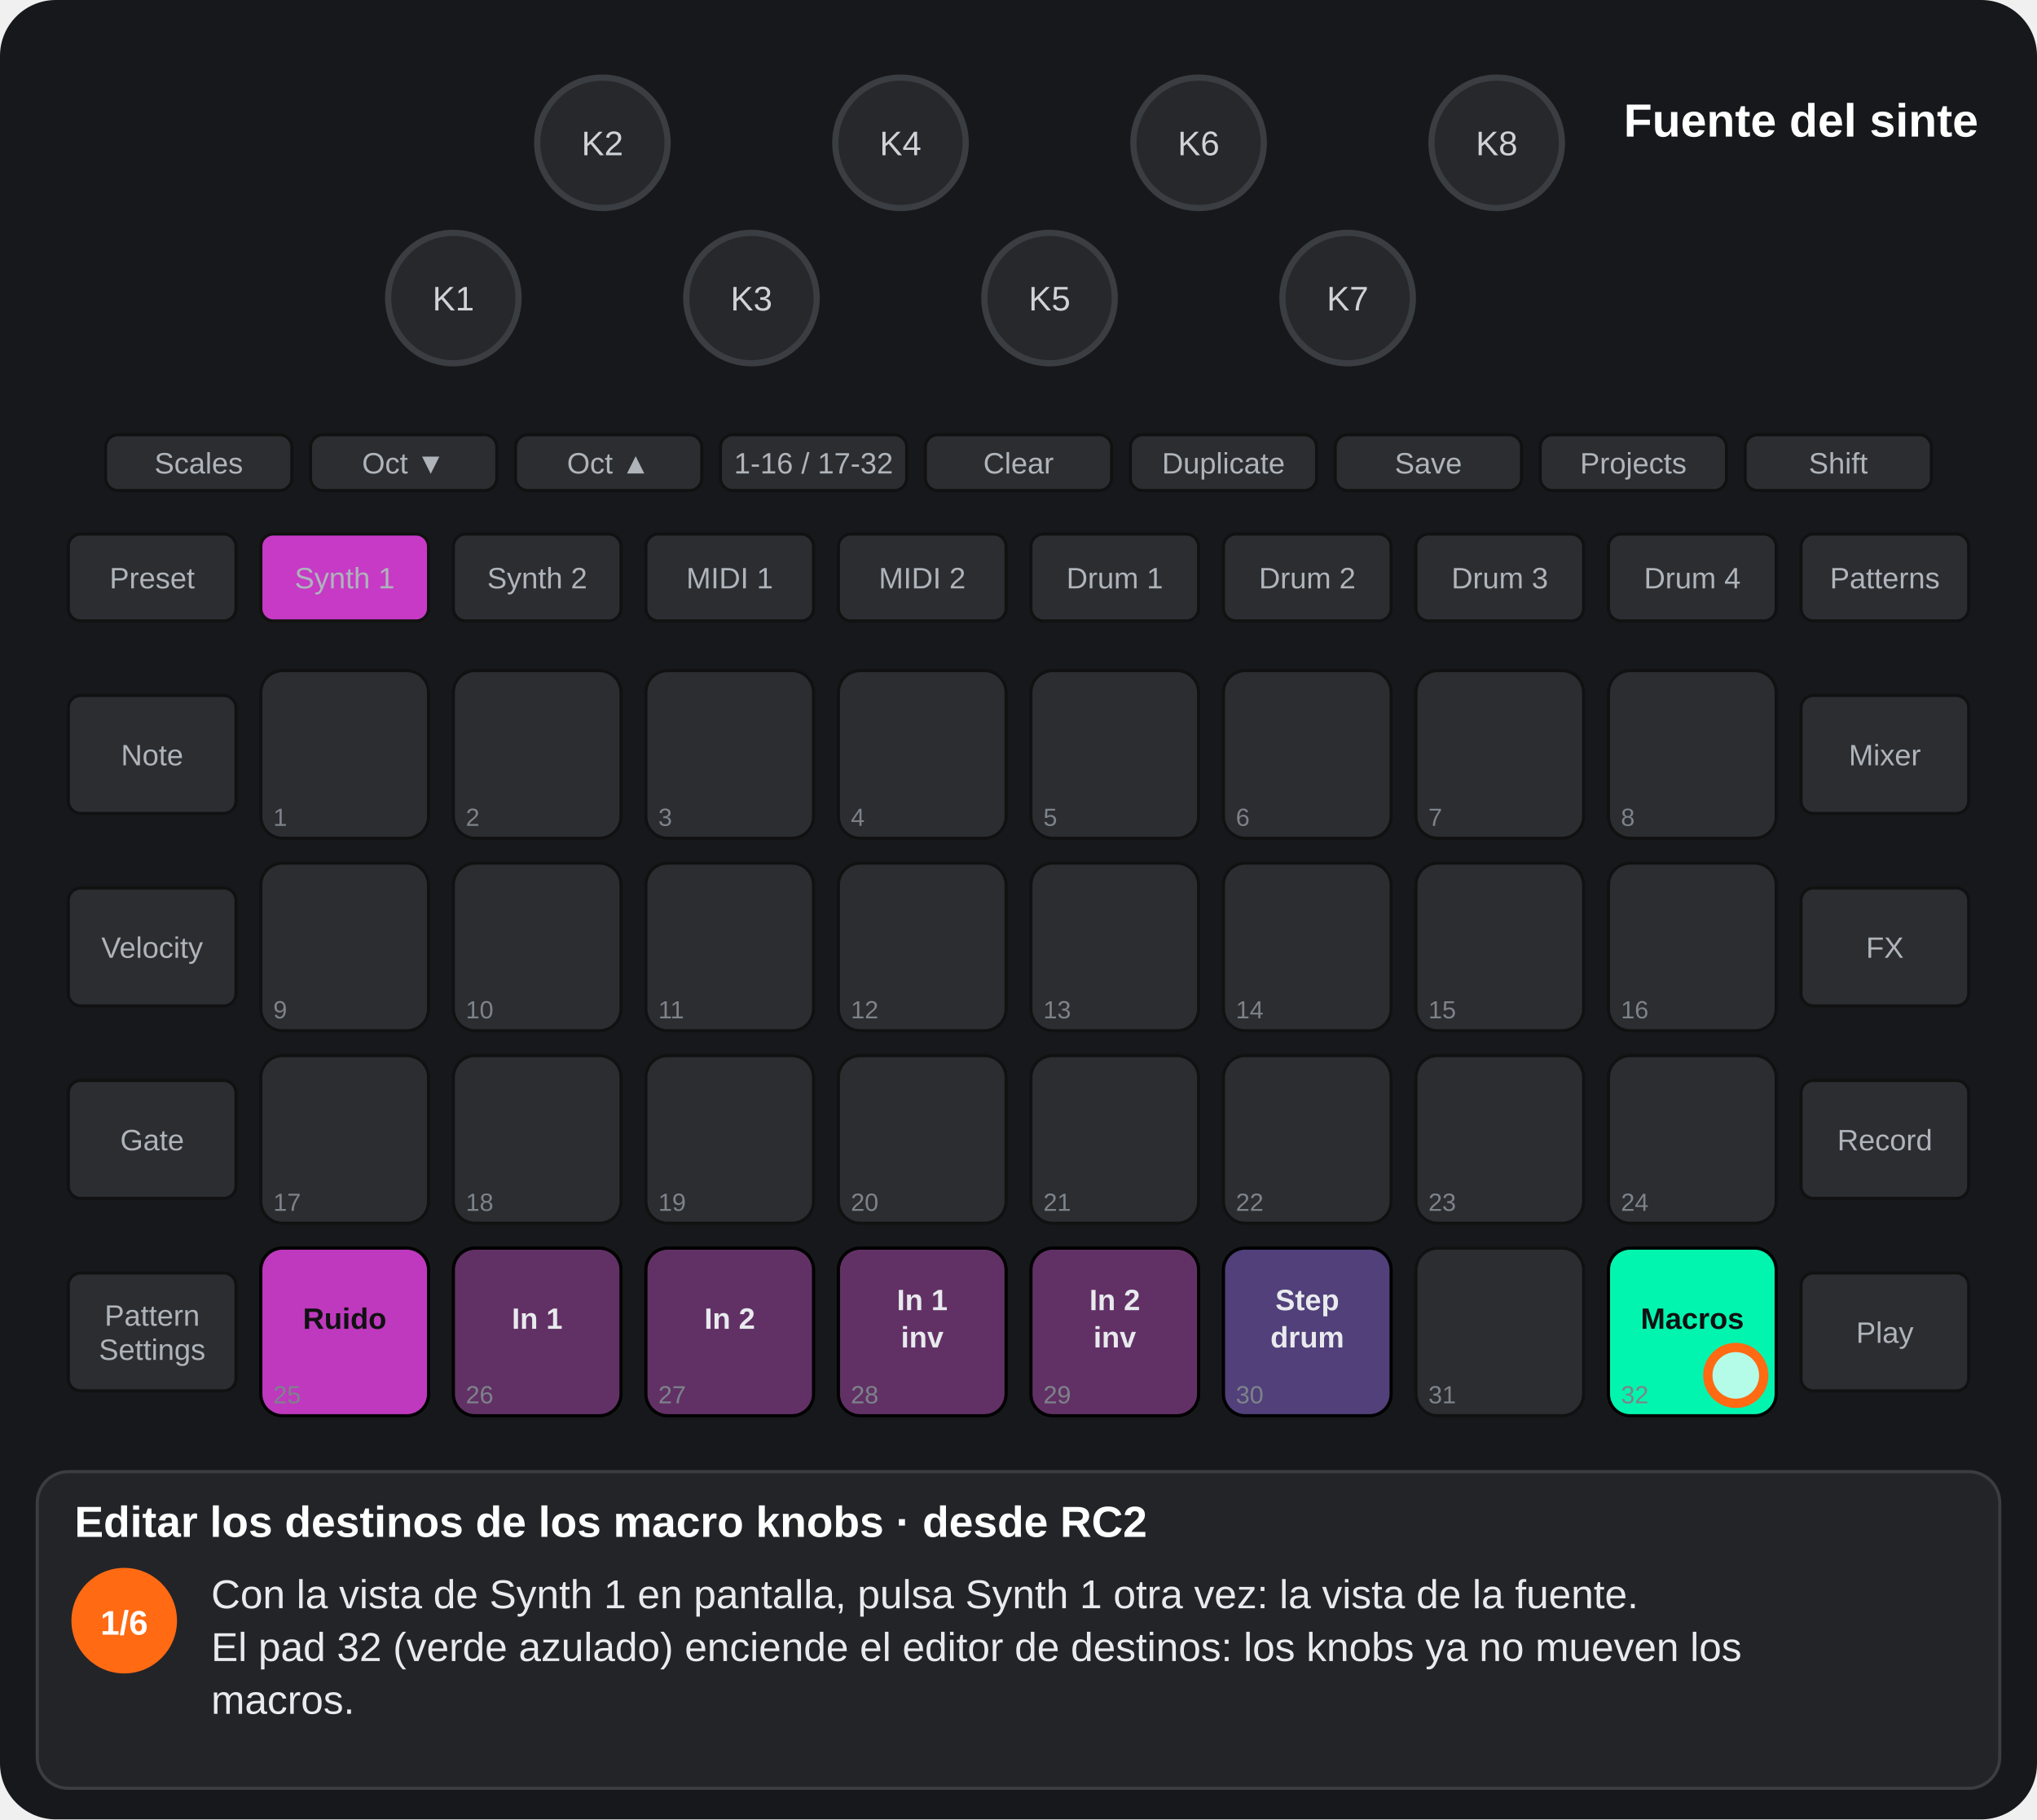
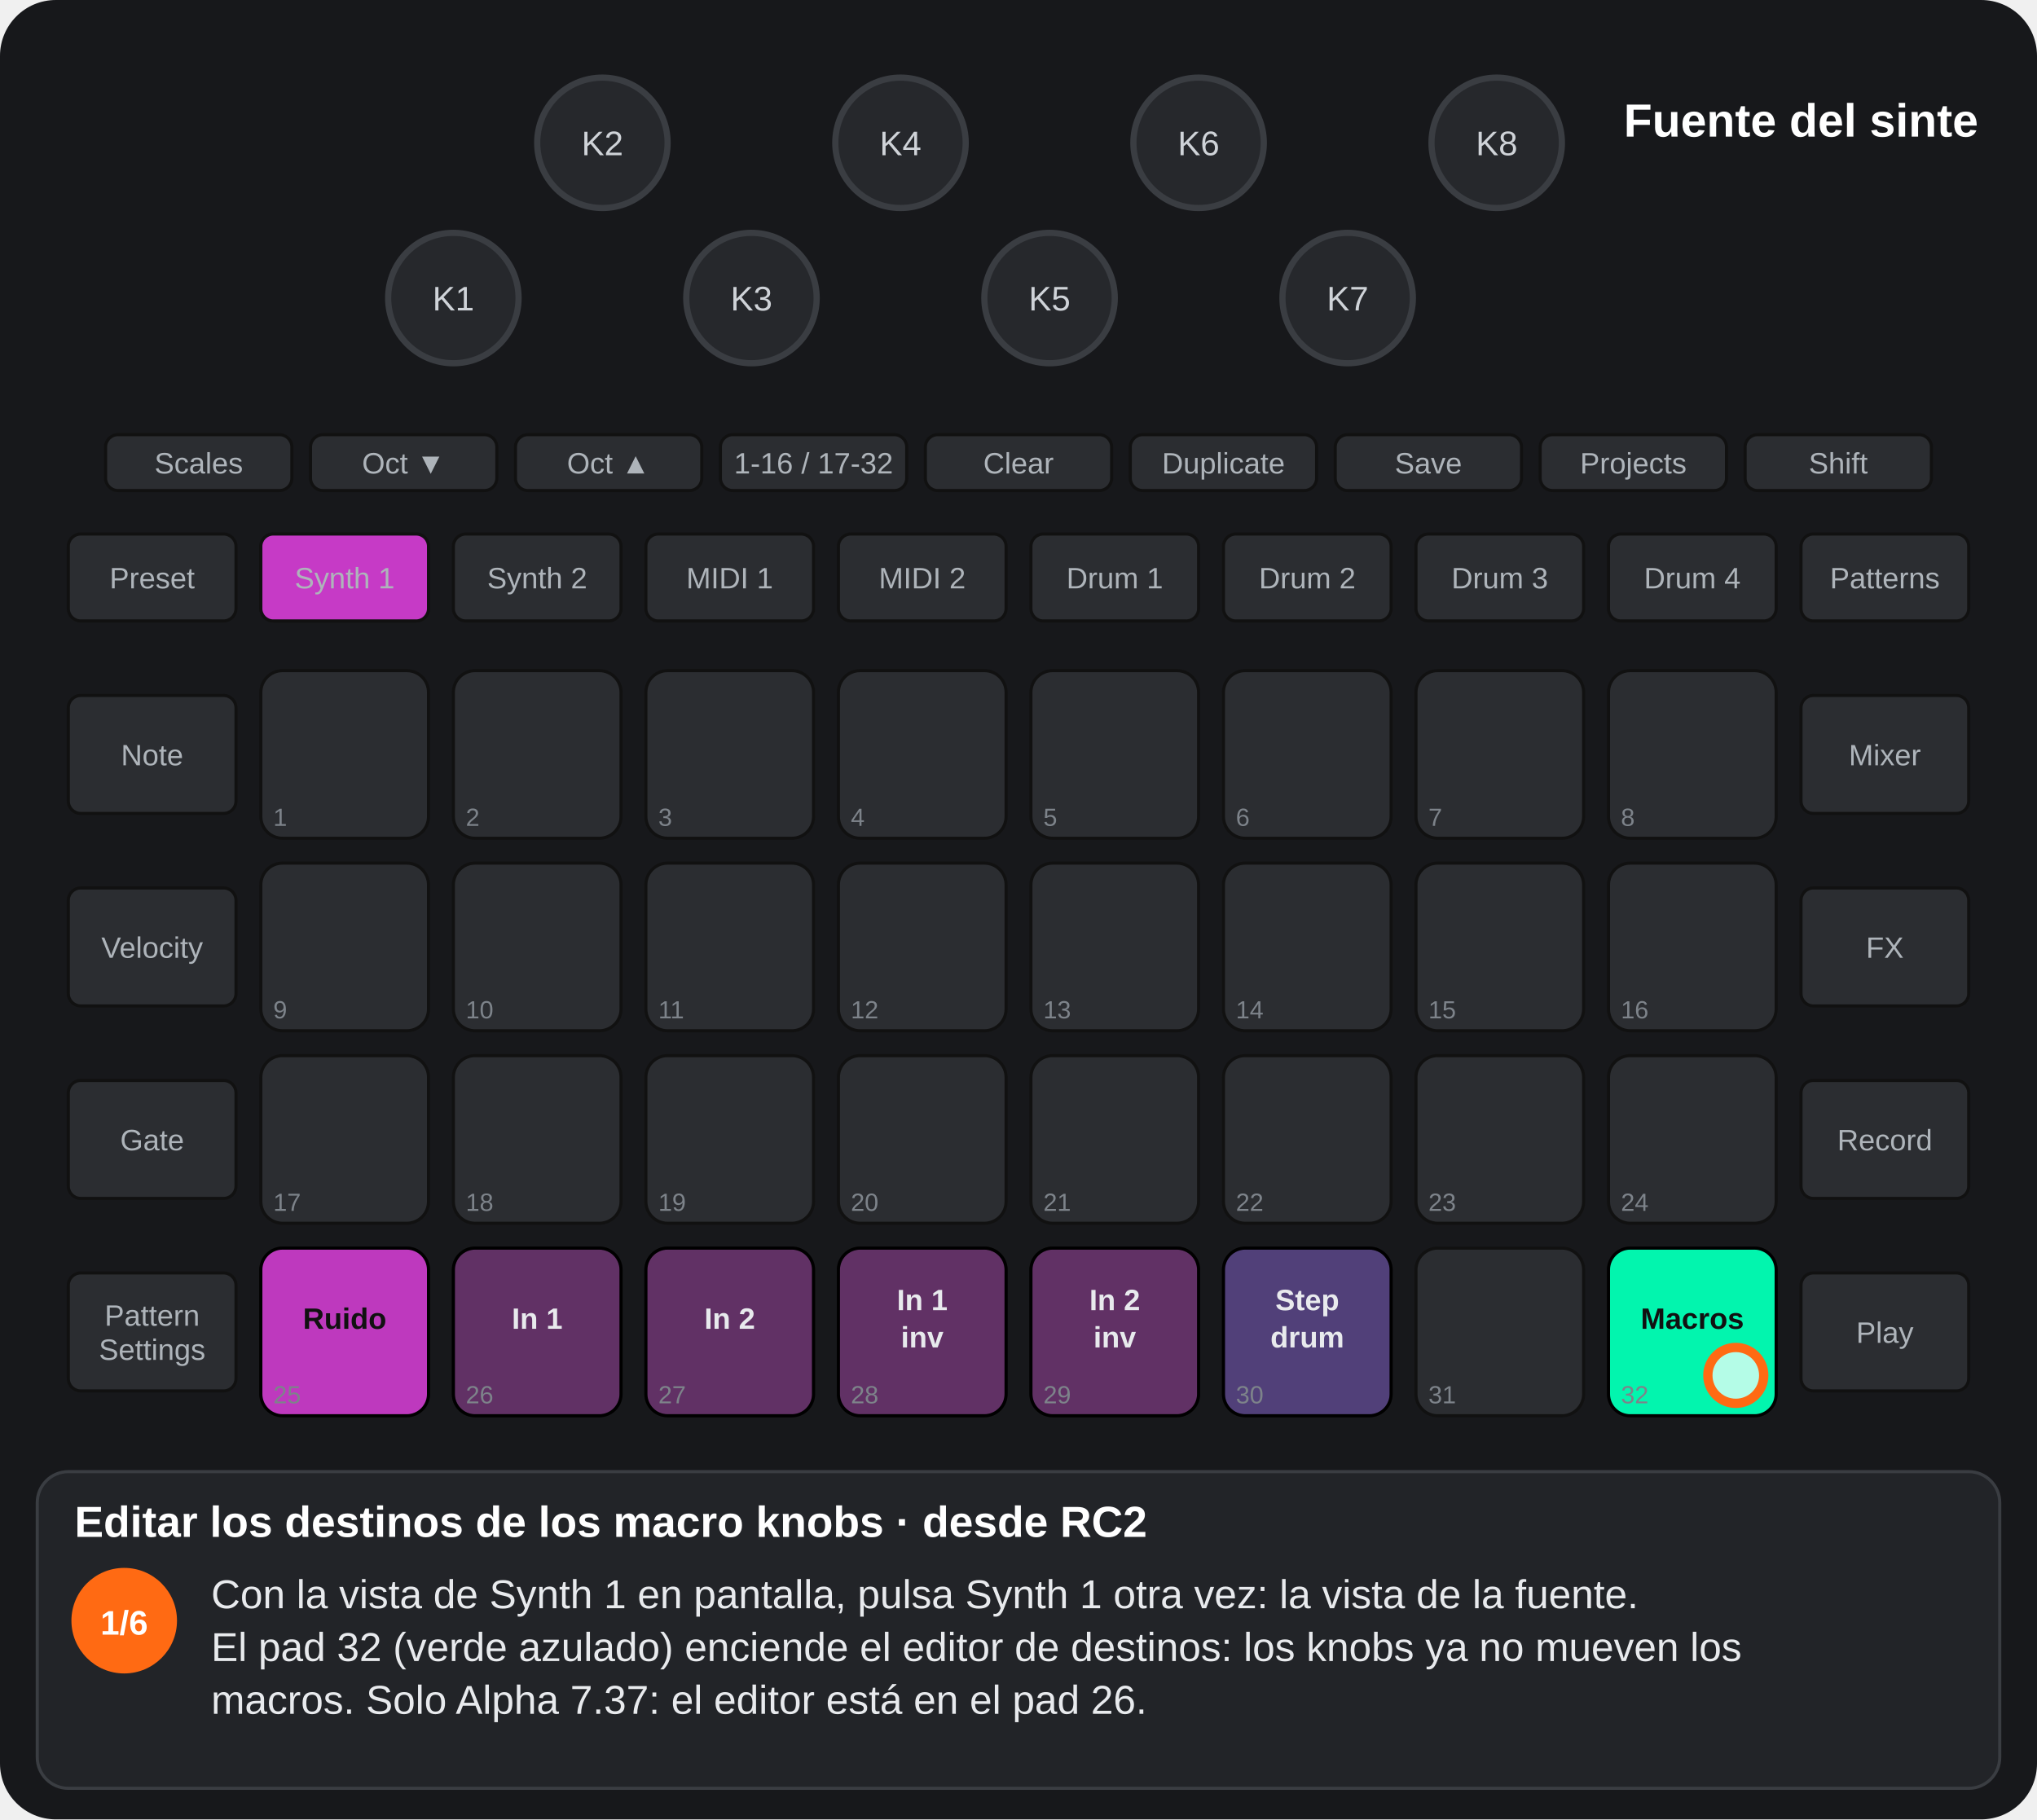
<svg xmlns="http://www.w3.org/2000/svg" viewBox="0 0 656 586" width="656" height="586" font-family="Arial, Helvetica, sans-serif" role="img" aria-label="Editar los destinos de los macro knobs · desde RC2">
  <style>.kb{fill:#26282c;stroke:#3a3d42;stroke-width:2}.kt{font-size:11px;fill:#cfd3d8;text-anchor:middle}.u{fill:#2b2d31;stroke:#111}.bt{font-size:9.5px;fill:#aeb4ba;text-anchor:middle}.pn{font-size:8px;fill:#7d838a}.pl{font-size:9.5px;font-weight:bold;text-anchor:middle}.kl{font-size:10px;fill:#cfd3d8;text-anchor:middle}.fg{fill:#fff;fill-opacity:.7;stroke:#ff6a13;stroke-width:3}.fo{fill:none;stroke:#ff6a13;stroke-width:3}.ta{fill:none;stroke:#ff6a13;stroke-width:3}.vw{font-size:15px;font-weight:bold;fill:#fff;text-anchor:middle}.ti{font-size:14px;font-weight:bold;fill:#fff}.cp{font-size:13px;fill:#e8eaed}.sn{font-size:11px;font-weight:bold;fill:#fff;text-anchor:middle}.b{animation:b .6s step-end infinite}@keyframes b{0%{opacity:1}50%{opacity:0}100%{opacity:0}}.v{animation:v 1.2s ease-in-out infinite}@keyframes v{0%{opacity:1}50%{opacity:.3}100%{opacity:1}}.g0{animation:kg0 14163ms step-end infinite}@keyframes kg0{0%{opacity:1}17.652%{opacity:0}83.471%{opacity:1}100%{opacity:1}}.g1{animation:kg1 14163ms step-end infinite}@keyframes kg1{0%{opacity:1}17.652%{opacity:0}100%{opacity:0}}.g2{animation:kg2 14163ms step-end infinite;opacity:0}@keyframes kg2{0%{opacity:0}17.652%{opacity:1}35.303%{opacity:0}100%{opacity:0}}.g3{animation:kg3 14163ms step-end infinite;opacity:0}@keyframes kg3{0%{opacity:0}35.303%{opacity:1}52.595%{opacity:0}100%{opacity:0}}.g4{animation:kg4 14163ms step-end infinite;opacity:0}@keyframes kg4{0%{opacity:0}52.595%{opacity:1}70.246%{opacity:0}100%{opacity:0}}.g5{animation:kg5 14163ms step-end infinite;opacity:0}@keyframes kg5{0%{opacity:0}70.246%{opacity:1}83.471%{opacity:0}100%{opacity:0}}.g6{animation:kg6 14163ms step-end infinite;opacity:0}@keyframes kg6{0%{opacity:0}83.471%{opacity:1}100%{opacity:1}}.g7{animation:kg7 14163ms step-end infinite;opacity:0}@keyframes kg7{0%{opacity:0}17.652%{opacity:1}83.471%{opacity:0}100%{opacity:0}}.g8{animation:kg8 14163ms step-end infinite;opacity:0}@keyframes kg8{0%{opacity:0}17.652%{opacity:1}35.303%{opacity:0}52.595%{opacity:1}83.471%{opacity:0}100%{opacity:0}}.g9{animation:kg9 14163ms step-end infinite;opacity:0}@keyframes kg9{0%{opacity:0}35.303%{opacity:1}83.471%{opacity:0}100%{opacity:0}}</style>
  <rect width="656" height="586" rx="18" fill="#17181b" />
  <circle cx="146" cy="96" r="21" class="kb" />
  <text x="146" y="100" class="kt">K1</text>
  <circle cx="194" cy="46" r="21" class="kb" />
  <text x="194" y="50" class="kt">K2</text>
  <circle cx="242" cy="96" r="21" class="kb" />
  <text x="242" y="100" class="kt">K3</text>
  <circle cx="290" cy="46" r="21" class="kb" />
  <text x="290" y="50" class="kt">K4</text>
  <circle cx="338" cy="96" r="21" class="kb" />
  <text x="338" y="100" class="kt">K5</text>
  <circle cx="386" cy="46" r="21" class="kb" />
  <text x="386" y="50" class="kt">K6</text>
  <circle cx="434" cy="96" r="21" class="kb" />
  <text x="434" y="100" class="kt">K7</text>
  <circle cx="482" cy="46" r="21" class="kb" />
  <text x="482" y="50" class="kt">K8</text>
  <rect x="34" y="140" width="60" height="18" rx="4" class="u" />
  <text x="64" y="152.5" class="bt">Scales</text>
  <rect x="100" y="140" width="60" height="18" rx="4" class="u" />
  <text x="130" y="152.5" class="bt">Oct ▼</text>
  <rect x="166" y="140" width="60" height="18" rx="4" class="u" />
  <text x="196" y="152.5" class="bt">Oct ▲</text>
  <rect x="232" y="140" width="60" height="18" rx="4" class="u" />
  <text x="262" y="152.5" class="bt">1-16 / 17-32</text>
  <rect x="298" y="140" width="60" height="18" rx="4" class="u" />
  <text x="328" y="152.5" class="bt">Clear</text>
  <rect x="364" y="140" width="60" height="18" rx="4" class="u" />
  <text x="394" y="152.5" class="bt">Duplicate</text>
  <rect x="430" y="140" width="60" height="18" rx="4" class="u" />
  <text x="460" y="152.5" class="bt">Save</text>
  <rect x="496" y="140" width="60" height="18" rx="4" class="u" />
  <text x="526" y="152.5" class="bt">Projects</text>
  <rect x="562" y="140" width="60" height="18" rx="4" class="u" />
  <text x="592" y="152.5" class="bt">Shift</text>
  <rect x="22" y="172" width="54" height="28" rx="4" class="u" />
  <text x="49" y="189.5" class="bt">Preset</text>
  <rect x="84" y="172" width="54" height="28" rx="4" class="u" />
  <text x="111" y="189.5" class="bt">Synth 1</text>
  <rect x="146" y="172" width="54" height="28" rx="4" class="u" />
  <text x="173" y="189.5" class="bt">Synth 2</text>
  <rect x="208" y="172" width="54" height="28" rx="4" class="u" />
  <text x="235" y="189.5" class="bt">MIDI 1</text>
  <rect x="270" y="172" width="54" height="28" rx="4" class="u" />
  <text x="297" y="189.5" class="bt">MIDI 2</text>
  <rect x="332" y="172" width="54" height="28" rx="4" class="u" />
  <text x="359" y="189.5" class="bt">Drum 1</text>
  <rect x="394" y="172" width="54" height="28" rx="4" class="u" />
  <text x="421" y="189.5" class="bt">Drum 2</text>
  <rect x="456" y="172" width="54" height="28" rx="4" class="u" />
  <text x="483" y="189.5" class="bt">Drum 3</text>
  <rect x="518" y="172" width="54" height="28" rx="4" class="u" />
  <text x="545" y="189.5" class="bt">Drum 4</text>
  <rect x="580" y="172" width="54" height="28" rx="4" class="u" />
  <text x="607" y="189.5" class="bt">Patterns</text>
  <rect x="22" y="224" width="54" height="38" rx="4" class="u" />
  <text x="49" y="246.5" class="bt">Note</text>
  <rect x="580" y="224" width="54" height="38" rx="4" class="u" />
  <text x="607" y="246.5" class="bt">Mixer</text>
  <rect x="22" y="286" width="54" height="38" rx="4" class="u" />
  <text x="49" y="308.5" class="bt">Velocity</text>
  <rect x="580" y="286" width="54" height="38" rx="4" class="u" />
  <text x="607" y="308.5" class="bt">FX</text>
  <rect x="22" y="348" width="54" height="38" rx="4" class="u" />
  <text x="49" y="370.5" class="bt">Gate</text>
  <rect x="580" y="348" width="54" height="38" rx="4" class="u" />
  <text x="607" y="370.5" class="bt">Record</text>
  <rect x="22" y="410" width="54" height="38" rx="4" class="u" />
  <text x="49" y="427" class="bt">Pattern</text>
  <text x="49" y="438" class="bt">Settings</text>
  <rect x="580" y="410" width="54" height="38" rx="4" class="u" />
  <text x="607" y="432.5" class="bt">Play</text>
  <rect x="84" y="216" width="54" height="54" rx="7" class="u" />
  <rect x="146" y="216" width="54" height="54" rx="7" class="u" />
  <rect x="208" y="216" width="54" height="54" rx="7" class="u" />
  <rect x="270" y="216" width="54" height="54" rx="7" class="u" />
  <rect x="332" y="216" width="54" height="54" rx="7" class="u" />
  <rect x="394" y="216" width="54" height="54" rx="7" class="u" />
  <rect x="456" y="216" width="54" height="54" rx="7" class="u" />
  <rect x="518" y="216" width="54" height="54" rx="7" class="u" />
  <rect x="84" y="278" width="54" height="54" rx="7" class="u" />
  <rect x="146" y="278" width="54" height="54" rx="7" class="u" />
  <rect x="208" y="278" width="54" height="54" rx="7" class="u" />
  <rect x="270" y="278" width="54" height="54" rx="7" class="u" />
  <rect x="332" y="278" width="54" height="54" rx="7" class="u" />
  <rect x="394" y="278" width="54" height="54" rx="7" class="u" />
  <rect x="456" y="278" width="54" height="54" rx="7" class="u" />
  <rect x="518" y="278" width="54" height="54" rx="7" class="u" />
  <rect x="84" y="340" width="54" height="54" rx="7" class="u" />
  <rect x="146" y="340" width="54" height="54" rx="7" class="u" />
  <rect x="208" y="340" width="54" height="54" rx="7" class="u" />
  <rect x="270" y="340" width="54" height="54" rx="7" class="u" />
  <rect x="332" y="340" width="54" height="54" rx="7" class="u" />
  <rect x="394" y="340" width="54" height="54" rx="7" class="u" />
  <rect x="456" y="340" width="54" height="54" rx="7" class="u" />
  <rect x="518" y="340" width="54" height="54" rx="7" class="u" />
  <rect x="84" y="402" width="54" height="54" rx="7" class="u" />
  <rect x="146" y="402" width="54" height="54" rx="7" class="u" />
  <rect x="208" y="402" width="54" height="54" rx="7" class="u" />
  <rect x="270" y="402" width="54" height="54" rx="7" class="u" />
  <rect x="332" y="402" width="54" height="54" rx="7" class="u" />
  <rect x="394" y="402" width="54" height="54" rx="7" class="u" />
  <rect x="456" y="402" width="54" height="54" rx="7" class="u" />
  <rect x="518" y="402" width="54" height="54" rx="7" class="u" />
  <g class="g0">
    <rect x="84" y="402" width="54" height="54" rx="7" fill="#c63ac6" fill-opacity="0.95" stroke="#000" />
    <text x="111" y="428" class="pl" fill="#111">Ruido</text>
    <rect x="146" y="402" width="54" height="54" rx="7" fill="#c63ac6" fill-opacity="0.35" stroke="#000" />
    <text x="173" y="428" class="pl" fill="#e8eaed">In 1</text>
    <rect x="208" y="402" width="54" height="54" rx="7" fill="#c63ac6" fill-opacity="0.35" stroke="#000" />
    <text x="235" y="428" class="pl" fill="#e8eaed">In 2</text>
    <rect x="270" y="402" width="54" height="54" rx="7" fill="#c63ac6" fill-opacity="0.35" stroke="#000" />
    <text x="297" y="422" class="pl" fill="#e8eaed">In 1</text>
    <text x="297" y="434" class="pl" fill="#e8eaed">inv</text>
    <rect x="332" y="402" width="54" height="54" rx="7" fill="#c63ac6" fill-opacity="0.35" stroke="#000" />
    <text x="359" y="422" class="pl" fill="#e8eaed">In 2</text>
    <text x="359" y="434" class="pl" fill="#e8eaed">inv</text>
    <rect x="394" y="402" width="54" height="54" rx="7" fill="#9865ff" fill-opacity="0.35" stroke="#000" />
    <text x="421" y="422" class="pl" fill="#e8eaed">Step</text>
    <text x="421" y="434" class="pl" fill="#e8eaed">drum</text>
  </g>
  <g class="g1">
    <rect x="518" y="402" width="54" height="54" rx="7" fill="#00ffb5" fill-opacity="0.95" stroke="#000" />
    <text x="545" y="428" class="pl" fill="#111">Macros</text>
  </g>
  <g class="g2">
    <rect x="456" y="216" width="54" height="54" rx="7" fill="#ffff19" fill-opacity="0.95" stroke="#000" />
    <rect x="456" y="278" width="54" height="54" rx="7" fill="#ffff19" fill-opacity="0.95" stroke="#000" />
    <rect x="456" y="340" width="54" height="54" rx="7" fill="#ffff19" fill-opacity="0.95" stroke="#000" />
    <rect x="456" y="402" width="54" height="54" rx="7" fill="#ffff19" fill-opacity="0.95" stroke="#000" />
  </g>
  <g class="g3">
    <rect x="394" y="216" width="54" height="54" rx="7" fill="#00ff00" fill-opacity="0.95" stroke="#000" />
    <rect x="456" y="216" width="54" height="54" rx="7" fill="#00ff00" fill-opacity="0.95" stroke="#000" />
    <rect x="518" y="216" width="54" height="54" rx="7" fill="#00ff00" fill-opacity="0.95" stroke="#000" />
    <rect x="394" y="278" width="54" height="54" rx="7" fill="#00ff00" fill-opacity="0.95" stroke="#000" />
    <rect x="518" y="278" width="54" height="54" rx="7" fill="#00ff00" fill-opacity="0.95" stroke="#000" />
    <rect x="394" y="340" width="54" height="54" rx="7" fill="#00ff00" fill-opacity="0.95" stroke="#000" />
    <rect x="518" y="340" width="54" height="54" rx="7" fill="#00ff00" fill-opacity="0.95" stroke="#000" />
    <rect x="394" y="402" width="54" height="54" rx="7" fill="#00ff00" fill-opacity="0.95" stroke="#000" />
    <rect x="456" y="402" width="54" height="54" rx="7" fill="#00ff00" fill-opacity="0.95" stroke="#000" />
    <rect x="518" y="402" width="54" height="54" rx="7" fill="#00ff00" fill-opacity="0.95" stroke="#000" />
  </g>
  <g class="g4">
    <rect x="270" y="216" width="54" height="54" rx="7" fill="#ffffff" fill-opacity="0.95" stroke="#000" />
    <rect x="332" y="216" width="54" height="54" rx="7" fill="#ffffff" fill-opacity="0.95" stroke="#000" />
    <rect x="394" y="216" width="54" height="54" rx="7" fill="#ffffff" fill-opacity="0.95" stroke="#000" />
    <rect x="332" y="278" width="54" height="54" rx="7" fill="#ffffff" fill-opacity="0.95" stroke="#000" />
    <rect x="394" y="278" width="54" height="54" rx="7" fill="#ffffff" fill-opacity="0.95" stroke="#000" />
    <rect x="518" y="278" width="54" height="54" rx="7" fill="#ffffff" fill-opacity="0.95" stroke="#000" />
    <rect x="332" y="340" width="54" height="54" rx="7" fill="#ffffff" fill-opacity="0.95" stroke="#000" />
    <rect x="394" y="340" width="54" height="54" rx="7" fill="#ffffff" fill-opacity="0.95" stroke="#000" />
    <rect x="456" y="340" width="54" height="54" rx="7" fill="#ffffff" fill-opacity="0.95" stroke="#000" />
    <rect x="518" y="340" width="54" height="54" rx="7" fill="#ffffff" fill-opacity="0.95" stroke="#000" />
    <rect x="332" y="402" width="54" height="54" rx="7" fill="#ffffff" fill-opacity="0.95" stroke="#000" />
    <rect x="518" y="402" width="54" height="54" rx="7" fill="#ffffff" fill-opacity="0.95" stroke="#000" />
  </g>
  <g class="g5">
    <rect x="208" y="216" width="54" height="54" rx="7" fill="#00ffb5" fill-opacity="0.95" stroke="#000" />
    <rect x="394" y="216" width="54" height="54" rx="7" fill="#00ffb5" fill-opacity="0.95" stroke="#000" />
    <rect x="456" y="216" width="54" height="54" rx="7" fill="#00ffb5" fill-opacity="0.95" stroke="#000" />
    <rect x="518" y="216" width="54" height="54" rx="7" fill="#00ffb5" fill-opacity="0.95" stroke="#000" />
    <rect x="208" y="278" width="54" height="54" rx="7" fill="#00ffb5" fill-opacity="0.95" stroke="#000" />
    <rect x="332" y="278" width="54" height="54" rx="7" fill="#00ffb5" fill-opacity="0.95" stroke="#000" />
    <rect x="394" y="278" width="54" height="54" rx="7" fill="#00ffb5" fill-opacity="0.95" stroke="#000" />
    <rect x="518" y="278" width="54" height="54" rx="7" fill="#00ffb5" fill-opacity="0.95" stroke="#000" />
    <rect x="208" y="340" width="54" height="54" rx="7" fill="#00ffb5" fill-opacity="0.95" stroke="#000" />
    <rect x="270" y="340" width="54" height="54" rx="7" fill="#00ffb5" fill-opacity="0.95" stroke="#000" />
    <rect x="332" y="340" width="54" height="54" rx="7" fill="#00ffb5" fill-opacity="0.95" stroke="#000" />
    <rect x="394" y="340" width="54" height="54" rx="7" fill="#00ffb5" fill-opacity="0.95" stroke="#000" />
    <rect x="518" y="340" width="54" height="54" rx="7" fill="#00ffb5" fill-opacity="0.95" stroke="#000" />
    <rect x="332" y="402" width="54" height="54" rx="7" fill="#00ffb5" fill-opacity="0.95" stroke="#000" />
    <rect x="394" y="402" width="54" height="54" rx="7" fill="#00ffb5" fill-opacity="0.95" stroke="#000" />
    <rect x="456" y="402" width="54" height="54" rx="7" fill="#00ffb5" fill-opacity="0.95" stroke="#000" />
    <rect x="518" y="402" width="54" height="54" rx="7" fill="#00ffb5" fill-opacity="0.95" stroke="#000" />
  </g>
  <g class="g6">
    <rect x="518" y="402" width="54" height="54" rx="7" fill="#00ffb5" fill-opacity="0.35" stroke="#000" />
    <text x="545" y="428" class="pl" fill="#e8eaed">Macros</text>
  </g>
  <text x="88" y="266" class="pn">1</text>
  <text x="150" y="266" class="pn">2</text>
  <text x="212" y="266" class="pn">3</text>
  <text x="274" y="266" class="pn">4</text>
  <text x="336" y="266" class="pn">5</text>
  <text x="398" y="266" class="pn">6</text>
  <text x="460" y="266" class="pn">7</text>
  <text x="522" y="266" class="pn">8</text>
  <text x="88" y="328" class="pn">9</text>
  <text x="150" y="328" class="pn">10</text>
  <text x="212" y="328" class="pn">11</text>
  <text x="274" y="328" class="pn">12</text>
  <text x="336" y="328" class="pn">13</text>
  <text x="398" y="328" class="pn">14</text>
  <text x="460" y="328" class="pn">15</text>
  <text x="522" y="328" class="pn">16</text>
  <text x="88" y="390" class="pn">17</text>
  <text x="150" y="390" class="pn">18</text>
  <text x="212" y="390" class="pn">19</text>
  <text x="274" y="390" class="pn">20</text>
  <text x="336" y="390" class="pn">21</text>
  <text x="398" y="390" class="pn">22</text>
  <text x="460" y="390" class="pn">23</text>
  <text x="522" y="390" class="pn">24</text>
  <text x="88" y="452" class="pn">25</text>
  <text x="150" y="452" class="pn">26</text>
  <text x="212" y="452" class="pn">27</text>
  <text x="274" y="452" class="pn">28</text>
  <text x="336" y="452" class="pn">29</text>
  <text x="398" y="452" class="pn">30</text>
  <text x="460" y="452" class="pn">31</text>
  <text x="522" y="452" class="pn">32</text>
  <rect x="84" y="172" width="54" height="28" rx="4" fill="#c63ac6" stroke="#111" />
  <text x="111" y="189.5" class="bt" fill="#111">Synth 1</text>
  <g class="g7">
    <circle cx="146" cy="96" r="21" fill="none" stroke="#00ffb5" stroke-width="4" stroke-opacity="0.45" />
    <circle cx="194" cy="46" r="21" fill="none" stroke="#00ffb5" stroke-width="4" stroke-opacity="0.45" />
    <circle cx="242" cy="96" r="21" fill="none" stroke="#00ffb5" stroke-width="4" stroke-opacity="0.45" />
    <circle cx="290" cy="46" r="21" fill="none" stroke="#ffffff" stroke-width="4" />
    <circle cx="338" cy="96" r="21" fill="none" stroke="#00ffb5" stroke-width="4" stroke-opacity="0.45" />
    <circle cx="386" cy="46" r="21" fill="none" stroke="#00ffb5" stroke-width="4" stroke-opacity="0.45" />
    <circle cx="434" cy="96" r="21" fill="none" stroke="#00ffb5" stroke-width="4" stroke-opacity="0.45" />
    <circle cx="482" cy="46" r="21" fill="none" stroke="#00ffb5" stroke-width="4" stroke-opacity="0.45" />
  </g>
  <text x="580" y="44" class="vw">Fuente del sinte</text>
  <g class="g0">
    <circle cx="559" cy="443" r="9" class="fg" />
  </g>
  <g class="g8">
    <path d="M265.8 32A28 28 0 0 1 314.2 32" class="ta" />
    <path d="M317.7 38.1L310.4 34.2L318.1 29.8z" fill="#ff6a13" />
  </g>
  <g class="g9">
    <rect x="97" y="137" width="66" height="24" rx="6" class="fo" />
    <circle cx="160" cy="158" r="5" class="fg" />
  </g>
  <rect x="12" y="474" width="632" height="102" rx="10" fill="#222428" stroke="#3a3d42" />
  <text x="24" y="495" class="ti">Editar los destinos de los macro knobs · desde RC2</text>
  <g class="g1">
    <circle cx="40" cy="522" r="17" fill="#ff6a13" />
    <text x="40" y="526.5" class="sn">1/6</text>
    <text x="68" y="518" class="cp">Con la vista de Synth 1 en pantalla, pulsa Synth 1 otra vez: la vista de la fuente.</text>
    <text x="68" y="535" class="cp">El pad 32 (verde azulado) enciende el editor de destinos: los knobs ya no mueven los</text>
-     <text x="68" y="552" class="cp">macros.</text>
+     <text x="68" y="552" class="cp">macros. Solo Alpha 7.37: el editor está en el pad 26.</text>
  </g>
  <g class="g2">
    <circle cx="40" cy="522" r="17" fill="#ff6a13" />
    <text x="40" y="526.5" class="sn">2/6</text>
    <text x="68" y="518" class="cp">Gira un knob (K4) para elegir su macro: su LED se pone blanco; el primer giro no</text>
    <text x="68" y="535" class="cp">cambia nada. Los pads dibujan el número del campo actual: la ranura, 1-4, en</text>
    <text x="68" y="552" class="cp">amarillo.</text>
  </g>
  <g class="g3">
    <circle cx="40" cy="522" r="17" fill="#ff6a13" />
    <text x="40" y="526.5" class="sn">3/6</text>
    <text x="68" y="518" class="cp">El knob cambia el campo; Octave ▼ = el campo siguiente, Octave ▲ = el anterior:</text>
    <text x="68" y="535" class="cp">ranura → inicio (verde) → fin (ámbar) → destino → profundidad. El inicio, aquí 0.</text>
  </g>
  <g class="g4">
    <circle cx="40" cy="522" r="17" fill="#ff6a13" />
    <text x="40" y="526.5" class="sn">4/6</text>
    <text x="68" y="518" class="cp">Destino: su número de CC en blanco (74 = corte del filtro), o un NRPN en azul claro,</text>
    <text x="68" y="535" class="cp">magenta o violeta (bancos 0, 1, 2). El knob recorre los 31 parámetros con CC por</text>
    <text x="68" y="552" class="cp">número y luego los 39 que solo tienen NRPN.</text>
  </g>
  <g class="g5">
    <circle cx="40" cy="522" r="17" fill="#ff6a13" />
    <text x="40" y="526.5" class="sn">5/6</text>
    <text x="68" y="518" class="cp">Profundidad: verde azulado = positiva, rojo = negativa (aquí +40). Los cambios</text>
    <text x="68" y="535" class="cp">suenan al momento.</text>
  </g>
  <g class="g6">
    <circle cx="40" cy="522" r="17" fill="#ff6a13" />
    <text x="40" y="526.5" class="sn">6/6</text>
    <text x="68" y="518" class="cp">Cualquier pad suelta el macro; el pad 32 apaga el editor. Para dejar los destinos en</text>
    <text x="68" y="535" class="cp">el pack, guarda el patch (vista Preset: Clear + pad, dos veces).</text>
  </g>
</svg>
